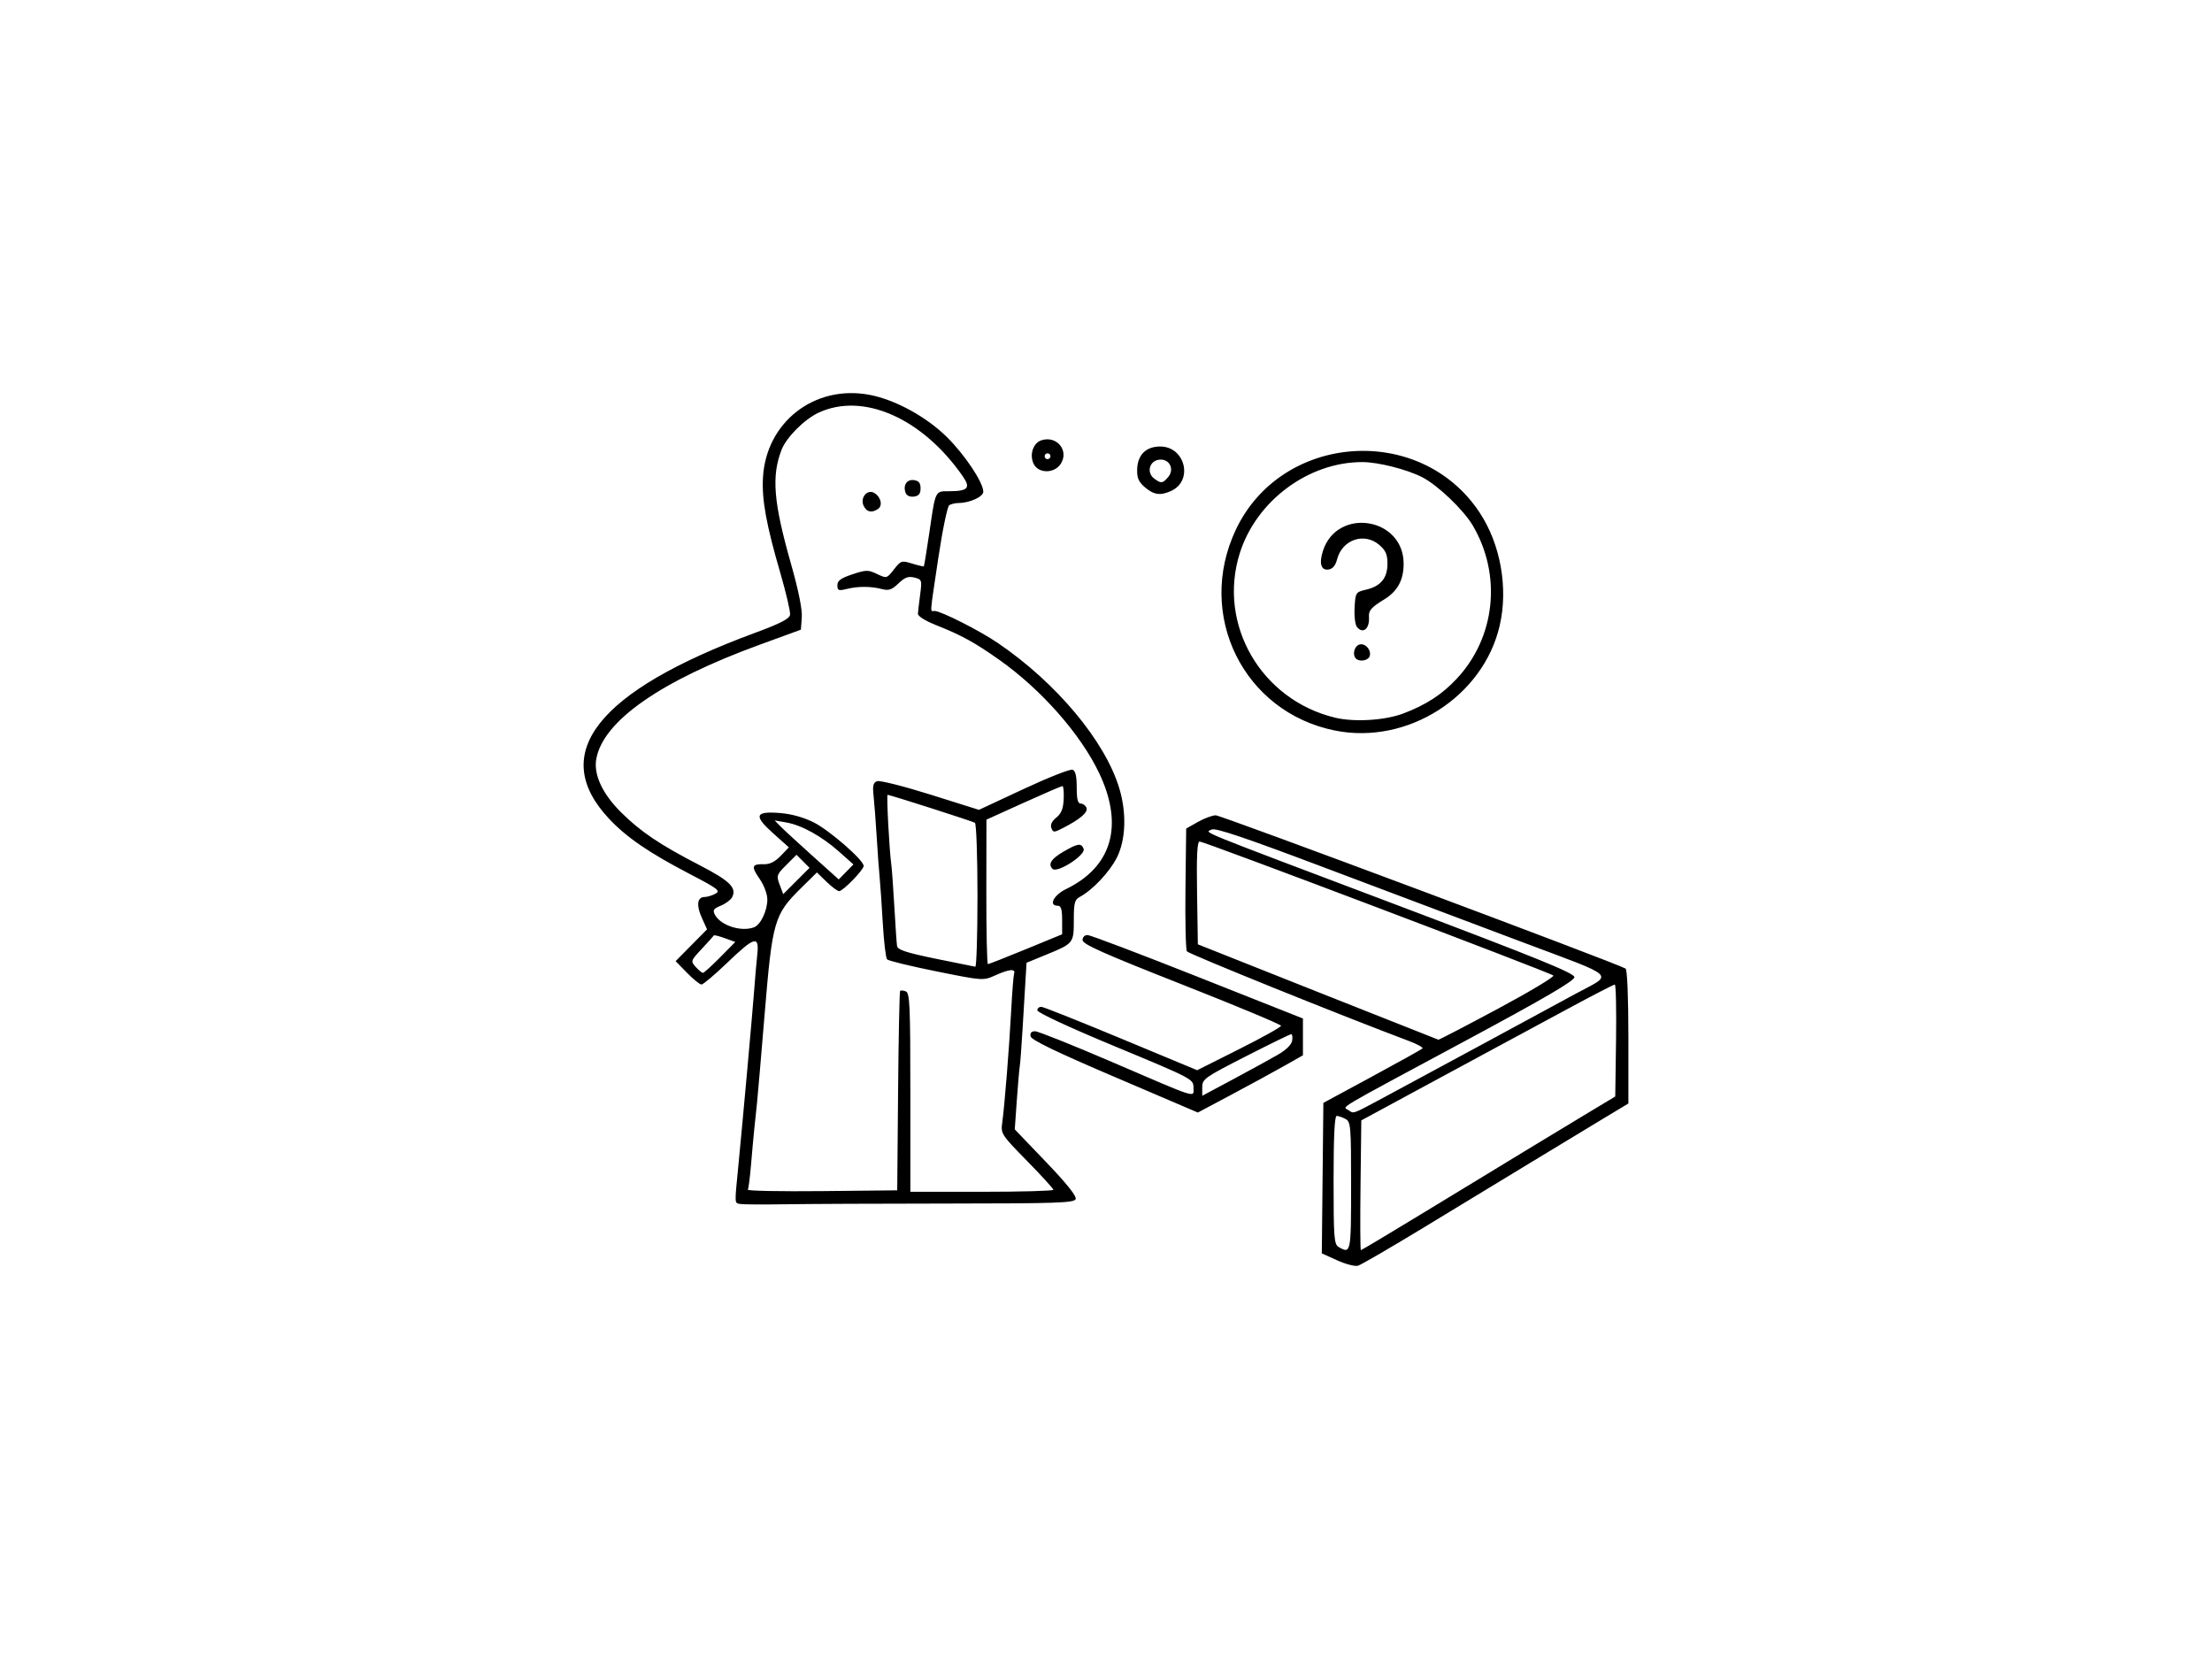
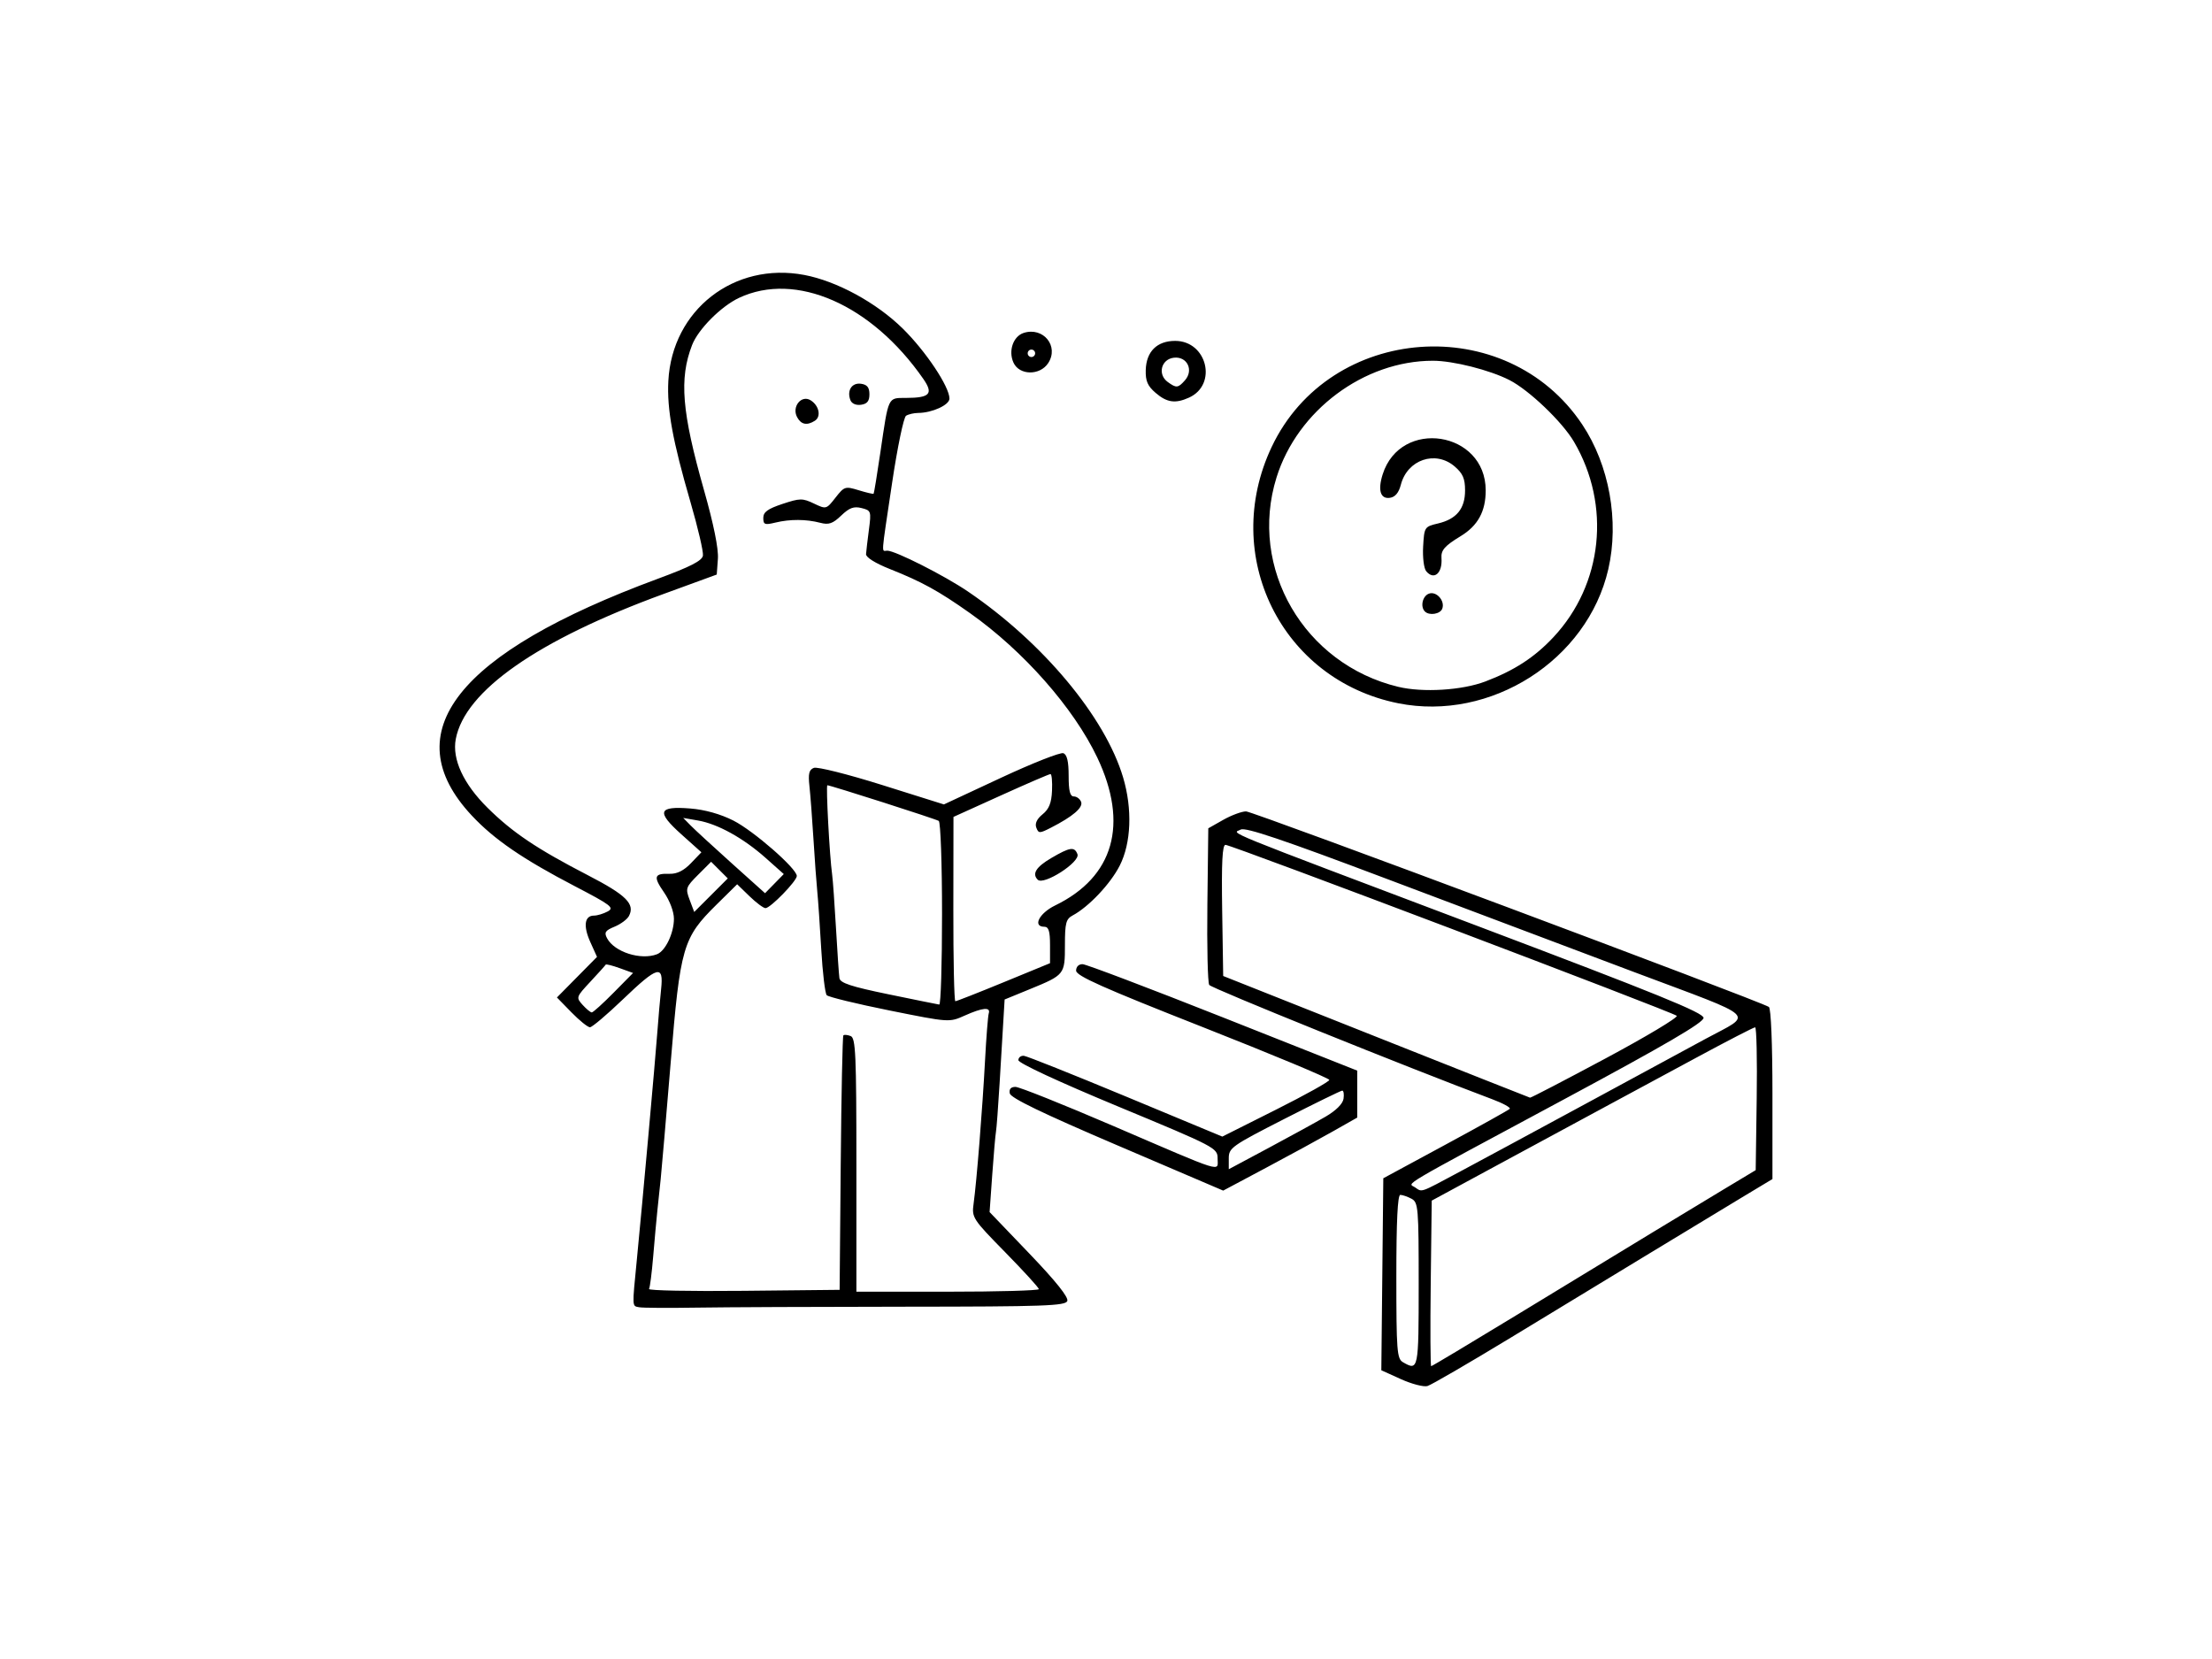
<svg xmlns="http://www.w3.org/2000/svg" width="1024" height="768" id="svg4066" version="1.1">
  <defs id="defs4068" />
  <g id="layer1" transform="translate(-196.0298,86.12603)">
-     <path style="fill:#000000" d="m 815.05,497.317 -7.117,-3.221 0.361,-34.835 0.361,-34.835 22.543,-12.186 c 12.399,-6.703 22.899,-12.552 23.334,-13 0.435,-0.447 -2.413,-2.016 -6.329,-3.485 -31.152,-11.693 -101.903,-40.265 -102.712,-41.48 -0.554,-0.833 -0.858,-13.96 -0.676,-29.172 l 0.332,-27.658 5.405,-3.06 c 2.973,-1.683 6.706,-3.07 8.297,-3.082 2.436,-0.019 185.904,68.597 189.714,70.952 0.762,0.471 1.293,13.453 1.293,31.628 l 0,30.828 -11.148,6.709 c -6.131,3.69 -21.18,12.804 -33.443,20.253 -12.262,7.449 -34.848,21.167 -50.191,30.483 -15.343,9.316 -29.024,17.264 -30.402,17.66 -1.379,0.397 -5.709,-0.728 -9.624,-2.5 z m 6.441,-34.384 c 0,-27.96 -0.151,-29.76 -2.614,-31.078 -1.437,-0.769 -3.262,-1.399 -4.054,-1.399 -0.976,0 -1.44,9.568 -1.44,29.66 0,26.822 0.226,29.791 2.365,31.037 5.642,3.286 5.743,2.794 5.743,-28.22 z m 35.298,11.274 c 44.453,-27.059 62.651,-38.105 75.502,-45.827 l 11.485,-6.902 0.367,-25.913 c 0.202,-14.252 -0.056,-25.913 -0.573,-25.913 -0.517,0 -10.107,4.949 -21.311,10.998 -11.204,6.049 -25.235,13.617 -31.18,16.818 -5.945,3.201 -22.971,12.402 -37.834,20.445 l -27.024,14.625 -0.364,30.037 c -0.2,16.521 -0.125,30.037 0.166,30.037 0.292,0 14.136,-8.282 30.766,-18.405 z m -20.594,-52.045 c 7.148,-3.819 28.197,-15.177 46.776,-25.241 18.579,-10.064 37.789,-20.469 42.69,-23.122 17.356,-9.396 19.975,-6.926 -25.439,-23.985 -22.121,-8.31 -62.905,-23.674 -90.629,-34.143 -37.25,-14.066 -50.998,-18.705 -52.668,-17.77 -2.921,1.635 -10.367,-1.397 86.186,35.09 64.906,24.528 81.749,31.376 81.749,33.242 0,1.706 -13.88,9.808 -50.671,29.577 -61.249,32.912 -56.619,30.18 -54.049,31.899 2.716,1.816 1.469,2.247 16.056,-5.546 z m 53.125,-41.236 c 14.781,-7.919 26.392,-14.874 25.802,-15.455 -1.344,-1.323 -161.585,-62.029 -163.735,-62.029 -1.151,0 -1.474,6.383 -1.204,23.794 l 0.369,23.794 55.4,22.007 c 30.47,12.104 55.646,22.07 55.946,22.147 0.301,0.077 12.64,-6.339 27.422,-14.258 z M 538.649,471.231 c -2.624,-0.506 -2.581,0.338 -0.87,-17.129 2.106,-21.491 6.664,-72.076 7.428,-82.424 0.384,-5.202 1.009,-12.347 1.39,-15.877 0.973,-9.028 -1.173,-8.454 -13.848,3.698 -5.803,5.564 -11.188,10.124 -11.966,10.134 -0.778,0.009 -3.794,-2.419 -6.701,-5.396 l -5.286,-5.414 7.271,-7.363 7.271,-7.363 -2.432,-5.392 c -2.627,-5.825 -2.102,-9.591 1.338,-9.591 1.187,0 3.42,-0.675 4.961,-1.5 2.516,-1.347 1.295,-2.286 -11.912,-9.165 -18.891,-9.839 -29.319,-16.992 -37.425,-25.67 -28.098,-30.079 -5.385,-58.957 67.564,-85.899 11.863,-4.381 16.051,-6.536 16.342,-8.406 0.215,-1.383 -1.817,-10.102 -4.516,-19.375 -6.482,-22.269 -8.582,-33.765 -8.037,-44.001 1.369,-25.752 23.835,-43.267 49.32,-38.45 11.802,2.23 26.177,10.055 35.731,19.449 8.345,8.205 16.929,21.068 16.954,25.404 0.013,2.312 -6.22,5.183 -11.336,5.22 -1.561,0.011 -3.548,0.472 -4.416,1.024 -0.867,0.552 -3.148,11.531 -5.067,24.399 -4.103,27.507 -3.891,24.551 -1.763,24.551 2.91,0 20.757,9.027 29.251,14.795 27.222,18.486 49.835,45.577 56.349,67.508 3.403,11.457 2.932,23.763 -1.224,31.96 -3.35,6.609 -11.241,14.972 -17.071,18.092 -2.44,1.306 -2.822,2.763 -2.822,10.756 0,10.71 -0.089,10.823 -12.775,16.021 l -9.108,3.733 -0.444,7.41 c -0.244,4.075 -0.862,14.402 -1.373,22.949 -0.511,8.546 -1.108,16.49 -1.325,17.651 -0.218,1.162 -0.826,8.19 -1.353,15.617 l -0.957,13.505 14.489,15.12 c 9.536,9.952 14.223,15.814 13.71,17.15 -0.675,1.76 -8.443,2.034 -58.586,2.069 -31.794,0.022 -66.061,0.174 -76.149,0.338 -10.088,0.164 -19.361,0.101 -20.606,-0.139 z m 73.129,-52.21 c 0.22,-25.24 0.65,-46.141 0.955,-46.446 0.305,-0.305 1.494,-0.195 2.64,0.245 1.823,0.699 2.085,6.585 2.085,46.784 l 0,45.984 33.105,0 c 18.208,0 33.105,-0.418 33.105,-0.929 0,-0.511 -5.49,-6.528 -12.2,-13.37 -11.851,-12.084 -12.179,-12.589 -11.481,-17.65 1.101,-7.976 3.222,-34.506 4.143,-51.827 0.455,-8.546 1.065,-16.299 1.357,-17.228 0.746,-2.378 -2.224,-2.101 -8.738,0.816 -5.594,2.504 -5.596,2.504 -27.273,-1.858 -11.923,-2.399 -22.175,-4.895 -22.781,-5.545 -0.606,-0.65 -1.503,-8.175 -1.993,-16.721 -0.49,-8.546 -1.137,-17.971 -1.438,-20.944 -0.301,-2.973 -0.921,-11.485 -1.378,-18.917 -0.457,-7.432 -1.116,-16.106 -1.465,-19.277 -0.497,-4.517 -0.148,-5.951 1.613,-6.627 1.236,-0.474 12.357,2.316 24.712,6.201 l 22.465,7.063 20.713,-9.66 c 11.392,-5.313 21.577,-9.329 22.633,-8.924 1.338,0.514 1.92,2.999 1.92,8.211 0,5.488 0.5,7.474 1.882,7.474 1.035,0 2.224,0.89 2.641,1.978 0.791,2.062 -3.005,5.306 -10.966,9.373 -4.133,2.111 -4.472,2.11 -5.292,-0.029 -0.574,-1.496 0.213,-3.167 2.278,-4.839 2.343,-1.897 3.224,-4.103 3.424,-8.572 0.148,-3.31 -0.106,-6.021 -0.565,-6.025 -0.459,-0.004 -8.566,3.492 -18.015,7.769 l -17.181,7.777 -0.047,33.443 c -0.026,18.393 0.302,33.443 0.729,33.443 0.427,0 8.331,-3.106 17.566,-6.903 l 16.79,-6.903 0,-6.609 c 0,-4.974 -0.501,-6.609 -2.027,-6.609 -4.406,0 -1.93,-4.913 3.904,-7.748 21.268,-10.333 26.73,-29.518 15.271,-53.646 -8.55,-18.004 -26.787,-38.695 -46.199,-52.417 -11.377,-8.042 -17.442,-11.381 -29.051,-15.991 -5.303,-2.106 -8.733,-4.253 -8.658,-5.417 0.069,-1.061 0.537,-5.053 1.04,-8.87 0.883,-6.701 0.79,-6.972 -2.678,-7.842 -2.801,-0.703 -4.426,-0.103 -7.375,2.723 -3.059,2.931 -4.51,3.434 -7.582,2.629 -5.122,-1.341 -10.995,-1.371 -16.297,-0.082 -3.871,0.941 -4.391,0.74 -4.391,-1.695 0,-2.125 1.601,-3.295 6.931,-5.065 6.372,-2.116 7.294,-2.129 11.426,-0.159 4.462,2.128 4.52,2.112 7.831,-2.118 3.206,-4.097 3.532,-4.201 8.435,-2.696 2.805,0.861 5.236,1.429 5.402,1.263 0.166,-0.166 1.282,-6.987 2.48,-15.157 2.985,-20.363 2.615,-19.581 9.27,-19.605 8.718,-0.032 10.042,-1.496 6.267,-6.933 -18.716,-26.96 -46.245,-39.06 -66.839,-29.38 -6.551,3.079 -14.838,11.414 -17.052,17.15 -4.716,12.219 -3.727,24.237 4.329,52.613 3.513,12.374 5.314,21.274 5.046,24.939 l -0.416,5.698 -19.237,7.028 c -45.737,16.71 -72.178,35.17 -75.464,52.686 -1.367,7.288 2.765,16.23 11.5,24.889 9.05,8.971 17.872,14.903 36.446,24.506 13.927,7.201 17.177,10.43 14.893,14.796 -0.627,1.199 -2.972,2.938 -5.212,3.866 -3.414,1.414 -3.853,2.097 -2.714,4.225 2.668,4.985 12.227,8.037 18.108,5.78 3.051,-1.171 6.141,-7.647 6.141,-12.871 0,-2.543 -1.504,-6.556 -3.579,-9.55 -3.997,-5.768 -3.646,-6.929 2.047,-6.768 2.656,0.075 5.128,-1.16 7.706,-3.85 l 3.795,-3.961 -7.251,-6.494 c -9.19,-8.231 -8.466,-10.33 3.237,-9.391 5.287,0.424 10.94,2.01 15.619,4.381 7.334,3.717 23.017,17.414 23.017,20.103 0,1.832 -9.575,11.674 -11.357,11.674 -0.743,0 -3.362,-1.949 -5.82,-4.332 l -4.469,-4.332 -7.47,7.372 c -12.255,12.094 -13.161,15.217 -16.649,57.367 -1.66,20.066 -3.291,39.067 -3.624,42.225 -0.333,3.158 -0.878,8.327 -1.212,11.485 -0.334,3.158 -1.012,10.607 -1.506,16.552 -0.494,5.945 -1.175,11.276 -1.513,11.846 -0.338,0.57 15.085,0.874 34.273,0.676 l 34.888,-0.361 0.4,-45.891 z M 683.259,316.095 c -2.155,-2.155 -0.608,-4.628 4.919,-7.867 6.774,-3.97 8.415,-4.212 9.494,-1.4 1.092,2.845 -12.253,11.426 -14.412,9.267 z M 595.939,148.238 c -2.004,-3.744 1.534,-8.175 4.888,-6.122 3.095,1.895 3.943,5.934 1.563,7.442 -2.885,1.829 -4.998,1.397 -6.451,-1.32 z m 19.342,-6.172 c -1.345,-3.506 0.54,-6.404 3.86,-5.932 2.233,0.317 3.046,1.334 3.046,3.811 0,2.476 -0.813,3.494 -3.046,3.811 -1.827,0.259 -3.372,-0.416 -3.86,-1.689 z m -85.926,215.026 7.065,-7.154 -4.848,-1.753 c -2.666,-0.964 -4.954,-1.536 -5.084,-1.27 -0.13,0.265 -2.625,3.042 -5.544,6.17 -5.196,5.568 -5.256,5.745 -2.831,8.424 1.362,1.505 2.859,2.737 3.327,2.737 0.468,0 4.029,-3.219 7.915,-7.154 z m 119.181,-28.574 c 0,-18.164 -0.535,-33.356 -1.19,-33.76 -1.187,-0.734 -39.316,-12.936 -40.422,-12.936 -0.573,0 0.808,25.833 1.734,32.429 0.261,1.858 0.886,10.554 1.388,19.324 0.503,8.77 1.064,16.968 1.248,18.218 0.26,1.771 4.185,3.067 17.774,5.869 9.592,1.978 17.896,3.661 18.454,3.739 0.557,0.078 1.013,-14.719 1.013,-32.883 z m -80.77,-15.917 -3.02,-3.02 -4.723,4.723 c -4.481,4.481 -4.638,4.947 -3.068,9.108 l 1.655,4.385 6.088,-6.088 6.088,-6.088 -3.02,-3.02 z m 16.777,-4.401 c -8.084,-7.193 -17.366,-12.336 -24.511,-13.583 l -5.405,-0.943 2.702,2.754 c 1.486,1.515 8.165,7.66 14.842,13.656 l 12.14,10.902 3.399,-3.472 3.399,-3.472 -6.567,-5.843 z m 127.517,104.241 c -27.236,-11.649 -38.626,-17.152 -38.947,-18.818 -0.3,-1.56 0.399,-2.354 2.072,-2.354 1.389,0 17.354,6.379 35.478,14.175 41.011,17.641 37.863,16.658 37.863,11.828 0,-3.835 -0.651,-4.175 -36.145,-18.91 -21.515,-8.931 -36.145,-15.728 -36.145,-16.792 0,-0.983 0.912,-1.69 2.027,-1.572 1.115,0.119 17.765,6.761 37.001,14.761 l 34.974,14.545 19.413,-9.743 c 10.677,-5.358 19.413,-10.228 19.413,-10.822 0,-0.594 -20.674,-9.22 -45.941,-19.171 -36.32,-14.303 -45.941,-18.594 -45.941,-20.491 0,-1.41 0.975,-2.372 2.365,-2.333 1.301,0.037 24.254,8.742 51.008,19.346 l 48.644,19.279 0,8.517 0,8.517 -8.783,4.977 c -4.831,2.737 -15.775,8.699 -24.322,13.249 l -15.539,8.272 -38.493,-16.464 z m 75.652,-10.374 c 3.771,-2.196 6.244,-4.662 6.512,-6.493 0.237,-1.624 0.03,-2.953 -0.461,-2.953 -0.491,0 -9.958,4.629 -21.038,10.286 -19.065,9.734 -20.145,10.499 -20.145,14.261 l 0,3.976 14.526,-7.768 c 7.989,-4.272 17.262,-9.361 20.606,-11.308 z m 26.349,-150 c -42.359,-8.48 -64.594,-53.523 -45.913,-93.01 21.143,-44.69 85.184,-49.335 112.672,-8.171 9.831,14.722 13.497,35.075 9.469,52.565 -7.592,32.966 -42.666,55.336 -76.228,48.617 z m 31.641,-7.913 c 10.547,-4.007 17.856,-8.766 24.694,-16.076 17.926,-19.164 20.946,-47.864 7.459,-70.877 -4.243,-7.241 -16.299,-18.768 -23.438,-22.41 -7.182,-3.664 -20.434,-7.009 -27.769,-7.009 -24.991,0 -49.151,18.03 -56.742,42.346 -10.27,32.9 9.981,67.744 44.154,75.971 8.948,2.154 23.15,1.281 31.641,-1.945 z m -21.957,-25.39 c -1.731,-1.731 -0.882,-5.574 1.428,-6.46 2.726,-1.046 5.967,2.594 4.865,5.465 -0.751,1.958 -4.705,2.583 -6.294,0.995 z m 0.475,-14.609 c -0.843,-1.016 -1.34,-5.036 -1.112,-8.996 0.404,-7.022 0.507,-7.181 5.367,-8.325 6.758,-1.59 9.847,-5.358 9.847,-12.011 0,-4.275 -0.806,-6.133 -3.76,-8.675 -6.955,-5.982 -17.192,-2.502 -19.55,6.647 -0.744,2.887 -2.048,4.444 -3.956,4.723 -3.454,0.506 -4.458,-2.753 -2.627,-8.524 6.504,-20.496 37.363,-15.7 37.381,5.81 0.007,7.636 -2.826,12.818 -9.083,16.621 -5.81,3.531 -7.179,5.098 -6.966,7.971 0.407,5.481 -2.716,8.162 -5.541,4.759 z m -98.185,-64.715 c -2.912,-2.505 -3.695,-4.313 -3.582,-8.279 0.191,-6.728 4.081,-10.586 10.674,-10.586 11.556,0 15.446,15.834 5.054,20.57 -4.965,2.262 -8.035,1.831 -12.146,-1.705 z m 10.648,-4.564 c 3.261,-3.695 0.781,-8.75 -4.022,-8.198 -4.605,0.53 -6.012,6.043 -2.245,8.798 3.135,2.292 3.769,2.232 6.267,-0.6 z m -62.224,-6.413 c -1.938,-4.254 -0.1,-9.576 3.728,-10.791 7.121,-2.26 12.871,4.854 8.865,10.968 -3.007,4.589 -10.469,4.484 -12.593,-0.177 z m 7.859,-3.383 c 0,-0.743 -0.608,-1.351 -1.351,-1.351 -0.743,0 -1.351,0.608 -1.351,1.351 0,0.743 0.608,1.351 1.351,1.351 0.743,0 1.351,-0.608 1.351,-1.351 z" id="path4053" />
+     <path style="fill:#000000" d="m 844.565,552.32 -9.08,-4.11 0.46,-44.441 0.46,-44.441 28.76,-15.547 c 15.818,-8.551 29.214,-16.014 29.768,-16.585 0.554,-0.571 -3.079,-2.572 -8.074,-4.446 -39.743,-14.917 -130.006,-51.37 -131.038,-52.92 -0.707,-1.062 -1.095,-17.81 -0.862,-37.217 l 0.424,-35.286 6.895,-3.904 c 3.792,-2.147 8.556,-3.917 10.585,-3.932 3.108,-0.024 237.172,87.515 242.034,90.52 0.973,0.601 1.65,17.163 1.65,40.35 l 0,39.33 -14.222,8.559 c -7.822,4.708 -27.021,16.335 -42.665,25.838 -15.644,9.504 -44.459,27.004 -64.032,38.89 -19.574,11.886 -37.028,22.025 -38.787,22.531 -1.759,0.506 -7.284,-0.929 -12.278,-3.189 z m 8.218,-43.867 c 0,-35.671 -0.193,-37.968 -3.334,-39.649 -1.834,-0.981 -4.161,-1.784 -5.172,-1.784 -1.245,0 -1.837,12.206 -1.837,37.839 0,34.219 0.289,38.007 3.017,39.596 7.199,4.193 7.326,3.565 7.326,-36.002 z m 45.033,14.384 c 56.712,-34.521 79.929,-48.613 96.324,-58.466 l 14.653,-8.806 0.468,-33.059 c 0.258,-18.183 -0.072,-33.059 -0.731,-33.059 -0.66,0 -12.894,6.314 -27.188,14.031 -14.294,7.717 -32.194,17.372 -39.779,21.456 -7.585,4.084 -29.306,15.822 -48.268,26.084 l -34.477,18.658 -0.464,38.321 c -0.255,21.077 -0.16,38.321 0.212,38.321 0.372,0 18.035,-10.566 39.251,-23.481 z m -26.273,-66.398 c 9.119,-4.872 35.973,-19.363 59.676,-32.203 23.703,-12.84 48.211,-26.114 54.463,-29.498 22.142,-11.987 25.484,-8.836 -32.455,-30.6 -28.222,-10.601 -80.253,-30.203 -115.623,-43.559 -47.522,-17.945 -65.063,-23.863 -67.193,-22.671 -3.726,2.085 -13.226,-1.782 109.955,44.767 82.806,31.292 104.293,40.029 104.293,42.409 0,2.176 -17.708,12.513 -64.645,37.734 -78.14,41.989 -72.234,38.503 -68.954,40.696 3.465,2.317 1.874,2.867 20.484,-7.076 z m 67.776,-52.608 c 18.858,-10.103 33.671,-18.976 32.918,-19.718 -1.714,-1.688 -206.147,-79.135 -208.89,-79.135 -1.469,0 -1.881,8.143 -1.536,30.356 l 0.471,30.356 70.678,28.076 c 38.873,15.442 70.992,28.157 71.376,28.255 0.384,0.098 16.126,-8.087 34.984,-18.19 z M 491.936,519.04 c -3.348,-0.646 -3.293,0.431 -1.11,-21.853 2.686,-27.418 8.502,-91.953 9.476,-105.155 0.49,-6.637 1.288,-15.752 1.773,-20.255 1.241,-11.517 -1.496,-10.786 -17.667,4.718 -7.404,7.099 -14.273,12.917 -15.266,12.929 -0.993,0.011 -4.84,-3.086 -8.549,-6.884 l -6.744,-6.907 9.277,-9.393 9.277,-9.393 -3.102,-6.879 c -3.351,-7.432 -2.681,-12.236 1.707,-12.236 1.514,0 4.363,-0.861 6.33,-1.914 3.21,-1.718 1.652,-2.916 -15.197,-11.692 -24.1,-12.552 -37.404,-21.678 -47.746,-32.749 -35.847,-38.375 -6.87,-75.216 86.196,-109.588 15.135,-5.59 20.478,-8.338 20.849,-10.725 0.275,-1.765 -2.318,-12.888 -5.761,-24.719 -8.269,-28.41 -10.948,-43.077 -10.254,-56.135 1.747,-32.854 30.408,-55.199 62.922,-49.054 15.056,2.845 33.396,12.828 45.585,24.812 10.647,10.468 21.598,26.878 21.629,32.409 0.017,2.95 -7.936,6.612 -14.463,6.659 -1.992,0.014 -4.527,0.602 -5.634,1.306 -1.107,0.704 -4.016,14.712 -6.464,31.128 -5.235,35.093 -4.964,31.322 -2.249,31.322 3.712,0 26.481,11.517 37.318,18.876 34.729,23.584 63.579,58.147 71.889,86.125 4.341,14.617 3.74,30.316 -1.562,40.774 -4.274,8.432 -14.341,19.101 -21.779,23.081 -3.113,1.666 -3.6,3.525 -3.6,13.722 0,13.664 -0.114,13.807 -16.298,20.44 l -11.62,4.762 -0.566,9.453 c -0.311,5.199 -1.1,18.374 -1.752,29.278 -0.652,10.903 -1.413,21.037 -1.691,22.519 -0.278,1.482 -1.054,10.448 -1.726,19.924 l -1.222,17.23 18.485,19.29 c 12.166,12.697 18.145,20.175 17.491,21.879 -0.862,2.246 -10.772,2.596 -74.742,2.64 -40.562,0.028 -84.28,0.222 -97.15,0.431 -12.871,0.209 -24.701,0.129 -26.289,-0.178 z m 93.297,-66.609 c 0.281,-32.201 0.829,-58.865 1.219,-59.255 0.39,-0.39 1.905,-0.249 3.368,0.312 2.325,0.892 2.66,8.401 2.66,59.686 l 0,58.665 42.234,0 c 23.229,0 42.235,-0.534 42.235,-1.186 0,-0.652 -7.004,-8.328 -15.564,-17.057 -15.119,-15.417 -15.538,-16.061 -14.647,-22.517 1.405,-10.176 4.11,-44.022 5.285,-66.119 0.58,-10.903 1.359,-20.794 1.731,-21.979 0.952,-3.034 -2.838,-2.68 -11.148,1.041 -7.136,3.195 -7.14,3.195 -34.795,-2.37 -15.212,-3.061 -28.29,-6.244 -29.064,-7.074 -0.773,-0.83 -1.918,-10.429 -2.543,-21.333 -0.625,-10.903 -1.451,-22.927 -1.834,-26.72 -0.384,-3.792 -1.175,-14.653 -1.758,-24.134 -0.583,-9.481 -1.424,-20.548 -1.869,-24.593 -0.634,-5.763 -0.189,-7.593 2.058,-8.455 1.577,-0.605 15.764,2.955 31.528,7.911 l 28.66,9.011 26.426,-12.324 c 14.534,-6.778 27.528,-11.901 28.875,-11.385 1.708,0.655 2.449,3.826 2.449,10.475 0,7.001 0.638,9.535 2.401,9.535 1.321,0 2.837,1.136 3.37,2.524 1.009,2.63 -3.833,6.769 -13.991,11.958 -5.273,2.694 -5.705,2.691 -6.752,-0.037 -0.732,-1.908 0.271,-4.04 2.906,-6.174 2.989,-2.42 4.113,-5.235 4.369,-10.937 0.189,-4.223 -0.135,-7.682 -0.72,-7.687 -0.585,-0.005 -10.928,4.455 -22.984,9.912 l -21.919,9.921 -0.06,42.665 c -0.033,23.466 0.386,42.665 0.93,42.665 0.545,0 10.629,-3.963 22.41,-8.807 l 21.42,-8.807 0,-8.431 c 0,-6.345 -0.64,-8.431 -2.586,-8.431 -5.621,0 -2.463,-6.268 4.98,-9.884 27.134,-13.182 34.101,-37.659 19.483,-68.44 -10.908,-22.969 -34.174,-49.366 -58.94,-66.873 -14.515,-10.26 -22.253,-14.519 -37.063,-20.401 -6.766,-2.687 -11.142,-5.425 -11.045,-6.912 0.088,-1.354 0.685,-6.446 1.326,-11.316 1.126,-8.549 1.008,-8.895 -3.416,-10.005 -3.573,-0.897 -5.646,-0.132 -9.409,3.474 -3.903,3.739 -5.753,4.381 -9.673,3.354 -6.534,-1.711 -14.027,-1.749 -20.792,-0.104 -4.938,1.201 -5.603,0.944 -5.603,-2.162 0,-2.711 2.043,-4.203 8.843,-6.462 8.129,-2.7 9.305,-2.716 14.578,-0.202 5.693,2.715 5.766,2.695 9.99,-2.702 4.09,-5.227 4.507,-5.36 10.762,-3.44 3.579,1.098 6.68,1.823 6.892,1.611 0.212,-0.212 1.636,-8.914 3.164,-19.337 3.808,-25.979 3.336,-24.981 11.826,-25.012 11.122,-0.041 12.811,-1.909 7.995,-8.846 -23.877,-34.395 -58.999,-49.833 -85.273,-37.483 -8.357,3.928 -18.931,14.562 -21.755,21.88 -6.016,15.588 -4.755,30.921 5.523,67.122 4.482,15.786 6.78,27.141 6.438,31.816 l -0.531,7.269 -24.543,8.967 c -58.35,21.318 -92.083,44.869 -96.275,67.216 -1.744,9.298 3.527,20.706 14.672,31.753 11.546,11.445 22.801,19.013 46.498,31.265 17.768,9.187 21.914,13.306 19,18.877 -0.8,1.529 -3.792,3.749 -6.65,4.932 -4.356,1.804 -4.915,2.676 -3.462,5.39 3.404,6.36 15.6,10.253 23.102,7.375 3.893,-1.494 7.835,-9.755 7.835,-16.42 0,-3.245 -1.918,-8.363 -4.566,-12.184 -5.1,-7.359 -4.651,-8.84 2.611,-8.634 3.389,0.096 6.543,-1.479 9.831,-4.911 l 4.841,-5.053 -9.251,-8.286 c -11.724,-10.501 -10.801,-13.179 4.129,-11.981 6.746,0.541 13.958,2.564 19.926,5.589 9.357,4.742 29.365,22.216 29.365,25.647 0,2.337 -12.216,14.894 -14.49,14.894 -0.948,0 -4.289,-2.487 -7.425,-5.527 l -5.702,-5.527 -9.531,9.405 c -15.635,15.429 -16.791,19.413 -21.241,73.188 -2.118,25.599 -4.199,49.841 -4.623,53.871 -0.424,4.03 -1.12,10.623 -1.546,14.653 -0.426,4.03 -1.291,13.532 -1.921,21.117 -0.63,7.585 -1.499,14.386 -1.931,15.113 -0.431,0.727 19.245,1.115 43.725,0.862 l 44.509,-0.46 0.51,-58.547 z m 91.195,-131.311 c -2.749,-2.749 -0.776,-5.905 6.275,-10.037 8.643,-5.065 10.735,-5.374 12.112,-1.786 1.393,3.63 -15.633,14.577 -18.387,11.823 z M 565.026,106.972 c -2.556,-4.776 1.958,-10.43 6.236,-7.811 3.949,2.417 5.031,7.57 1.994,9.494 -3.681,2.333 -6.376,1.782 -8.23,-1.684 z m 24.676,-7.875 c -1.716,-4.473 0.689,-8.17 4.925,-7.568 2.849,0.405 3.886,1.702 3.886,4.862 0,3.159 -1.037,4.457 -3.886,4.862 -2.331,0.331 -4.302,-0.531 -4.925,-2.155 z M 480.079,373.424 l 9.014,-9.127 -6.185,-2.236 c -3.402,-1.23 -6.321,-1.959 -6.487,-1.621 -0.166,0.339 -3.349,3.881 -7.073,7.872 -6.629,7.104 -6.705,7.329 -3.611,10.748 1.738,1.92 3.648,3.492 4.245,3.492 0.597,0 5.141,-4.107 10.098,-9.127 z M 632.129,336.97 c 0,-23.173 -0.683,-42.555 -1.518,-43.071 -1.514,-0.936 -50.159,-16.504 -51.569,-16.504 -0.731,0 1.031,32.957 2.212,41.373 0.333,2.37 1.13,13.464 1.771,24.653 0.642,11.189 1.358,21.648 1.592,23.243 0.332,2.259 5.339,3.913 22.676,7.488 12.238,2.524 22.832,4.67 23.543,4.77 0.711,0.1 1.293,-18.778 1.293,-41.951 z m -103.045,-20.306 -3.853,-3.853 -6.025,6.025 c -5.717,5.717 -5.917,6.312 -3.914,11.62 l 2.112,5.594 7.767,-7.767 7.767,-7.767 -3.853,-3.853 z m 21.403,-5.615 c -10.313,-9.176 -22.155,-15.739 -31.271,-17.328 l -6.895,-1.203 3.448,3.514 c 1.896,1.932 10.417,9.772 18.936,17.422 l 15.488,13.909 4.336,-4.429 4.336,-4.429 -8.378,-7.455 z M 713.171,444.038 c -34.747,-14.861 -49.278,-21.882 -49.687,-24.007 -0.383,-1.99 0.508,-3.003 2.643,-3.003 1.772,0 22.14,8.138 45.262,18.084 52.321,22.507 48.305,21.252 48.305,15.09 0,-4.893 -0.83,-5.327 -46.113,-24.125 -27.449,-11.394 -46.113,-20.065 -46.113,-21.423 0,-1.254 1.164,-2.157 2.586,-2.005 1.422,0.151 22.664,8.626 47.205,18.832 l 44.619,18.556 24.766,-12.43 c 13.621,-6.836 24.766,-13.049 24.766,-13.806 0,-0.757 -26.375,-11.763 -58.611,-24.458 -46.336,-18.247 -58.611,-23.722 -58.611,-26.143 0,-1.799 1.244,-3.027 3.017,-2.977 1.659,0.047 30.943,11.153 65.076,24.681 l 62.059,24.596 0,10.866 0,10.866 -11.205,6.349 c -6.163,3.492 -20.126,11.098 -31.029,16.903 l -19.824,10.554 -49.109,-21.004 z m 96.515,-13.234 c 4.811,-2.801 7.967,-5.947 8.308,-8.284 0.303,-2.072 0.038,-3.768 -0.588,-3.768 -0.626,0 -12.704,5.905 -26.84,13.122 -24.322,12.418 -25.701,13.394 -25.701,18.194 l 0,5.072 18.531,-9.91 c 10.192,-5.451 22.022,-11.942 26.289,-14.426 z M 843.301,239.436 C 789.26,228.618 760.893,171.152 784.726,120.776 811.701,63.76 893.403,57.835 928.471,110.351 c 12.542,18.781 17.22,44.748 12.081,67.061 -9.686,42.058 -54.433,70.596 -97.251,62.025 z m 40.367,-10.096 c 13.455,-5.113 22.78,-11.183 31.504,-20.51 22.869,-24.449 26.723,-61.064 9.517,-90.424 -5.414,-9.238 -20.794,-23.944 -29.901,-28.59 -9.162,-4.674 -26.07,-8.942 -35.427,-8.942 -31.883,0 -62.706,23.003 -72.39,54.024 -13.102,41.973 12.734,86.427 56.331,96.923 11.415,2.748 29.534,1.634 40.367,-2.482 z m -28.012,-32.392 c -2.208,-2.208 -1.125,-7.111 1.822,-8.241 3.478,-1.335 7.613,3.31 6.207,6.972 -0.959,2.498 -6.003,3.295 -8.029,1.269 z m 0.606,-18.638 c -1.076,-1.296 -1.71,-6.425 -1.419,-11.477 0.516,-8.958 0.647,-9.162 6.848,-10.621 8.622,-2.029 12.562,-6.835 12.562,-15.324 0,-5.454 -1.028,-7.825 -4.798,-11.067 -8.873,-7.632 -21.933,-3.192 -24.941,8.48 -0.949,3.683 -2.613,5.669 -5.047,6.026 -4.406,0.645 -5.688,-3.513 -3.352,-10.875 8.297,-26.148 47.667,-20.03 47.691,7.412 0.009,9.742 -3.605,16.354 -11.588,21.205 -7.412,4.505 -9.159,6.504 -8.887,10.17 0.519,6.992 -3.465,10.414 -7.069,6.071 z M 730.999,95.749 c -3.716,-3.196 -4.714,-5.503 -4.57,-10.562 0.243,-8.584 5.206,-13.506 13.618,-13.506 14.743,0 19.706,20.201 6.447,26.242 -6.334,2.886 -10.251,2.336 -15.495,-2.175 z m 13.585,-5.823 c 4.16,-4.715 0.996,-11.164 -5.132,-10.459 -5.875,0.676 -7.67,7.71 -2.864,11.224 3.999,2.924 4.808,2.847 7.995,-0.765 z m -79.384,-8.181 c -2.473,-5.427 -0.127,-12.217 4.756,-13.766 9.085,-2.883 16.421,6.192 11.31,13.992 -3.836,5.854 -13.357,5.721 -16.066,-0.226 z m 10.026,-4.316 c 0,-0.948 -0.776,-1.724 -1.724,-1.724 -0.948,0 -1.724,0.776 -1.724,1.724 0,0.948 0.776,1.724 1.724,1.724 0.948,0 1.724,-0.776 1.724,-1.724 z" id="path4053" />
  </g>
</svg>
